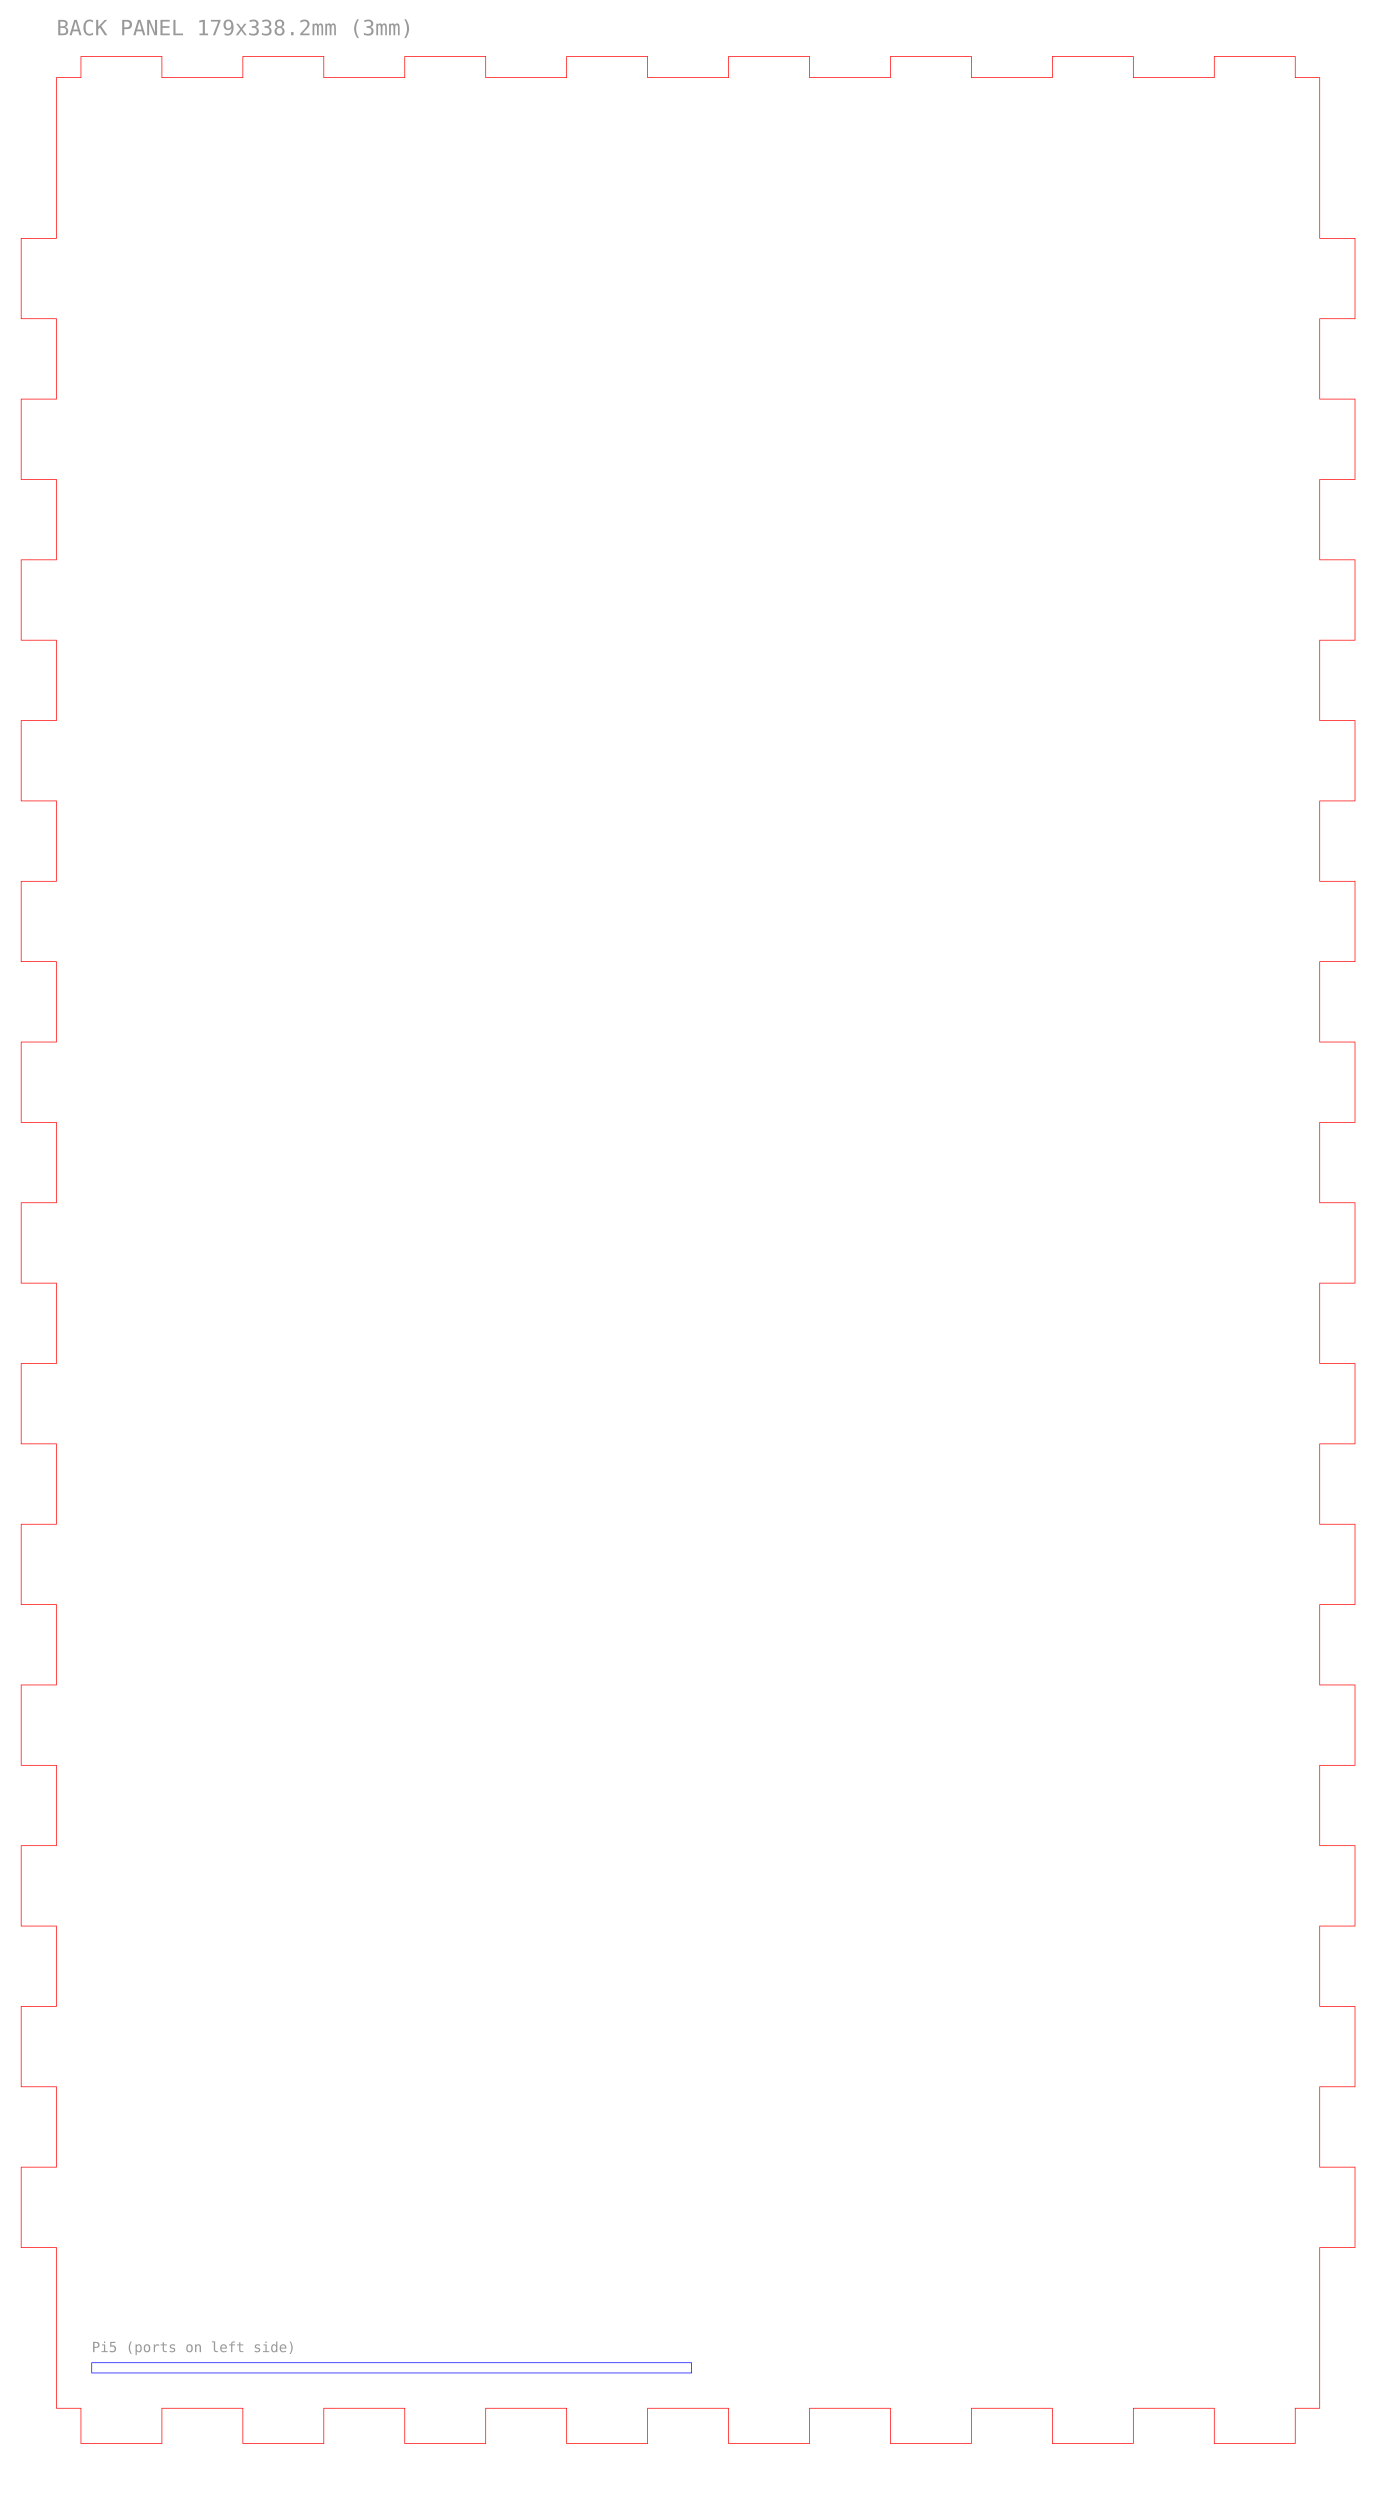
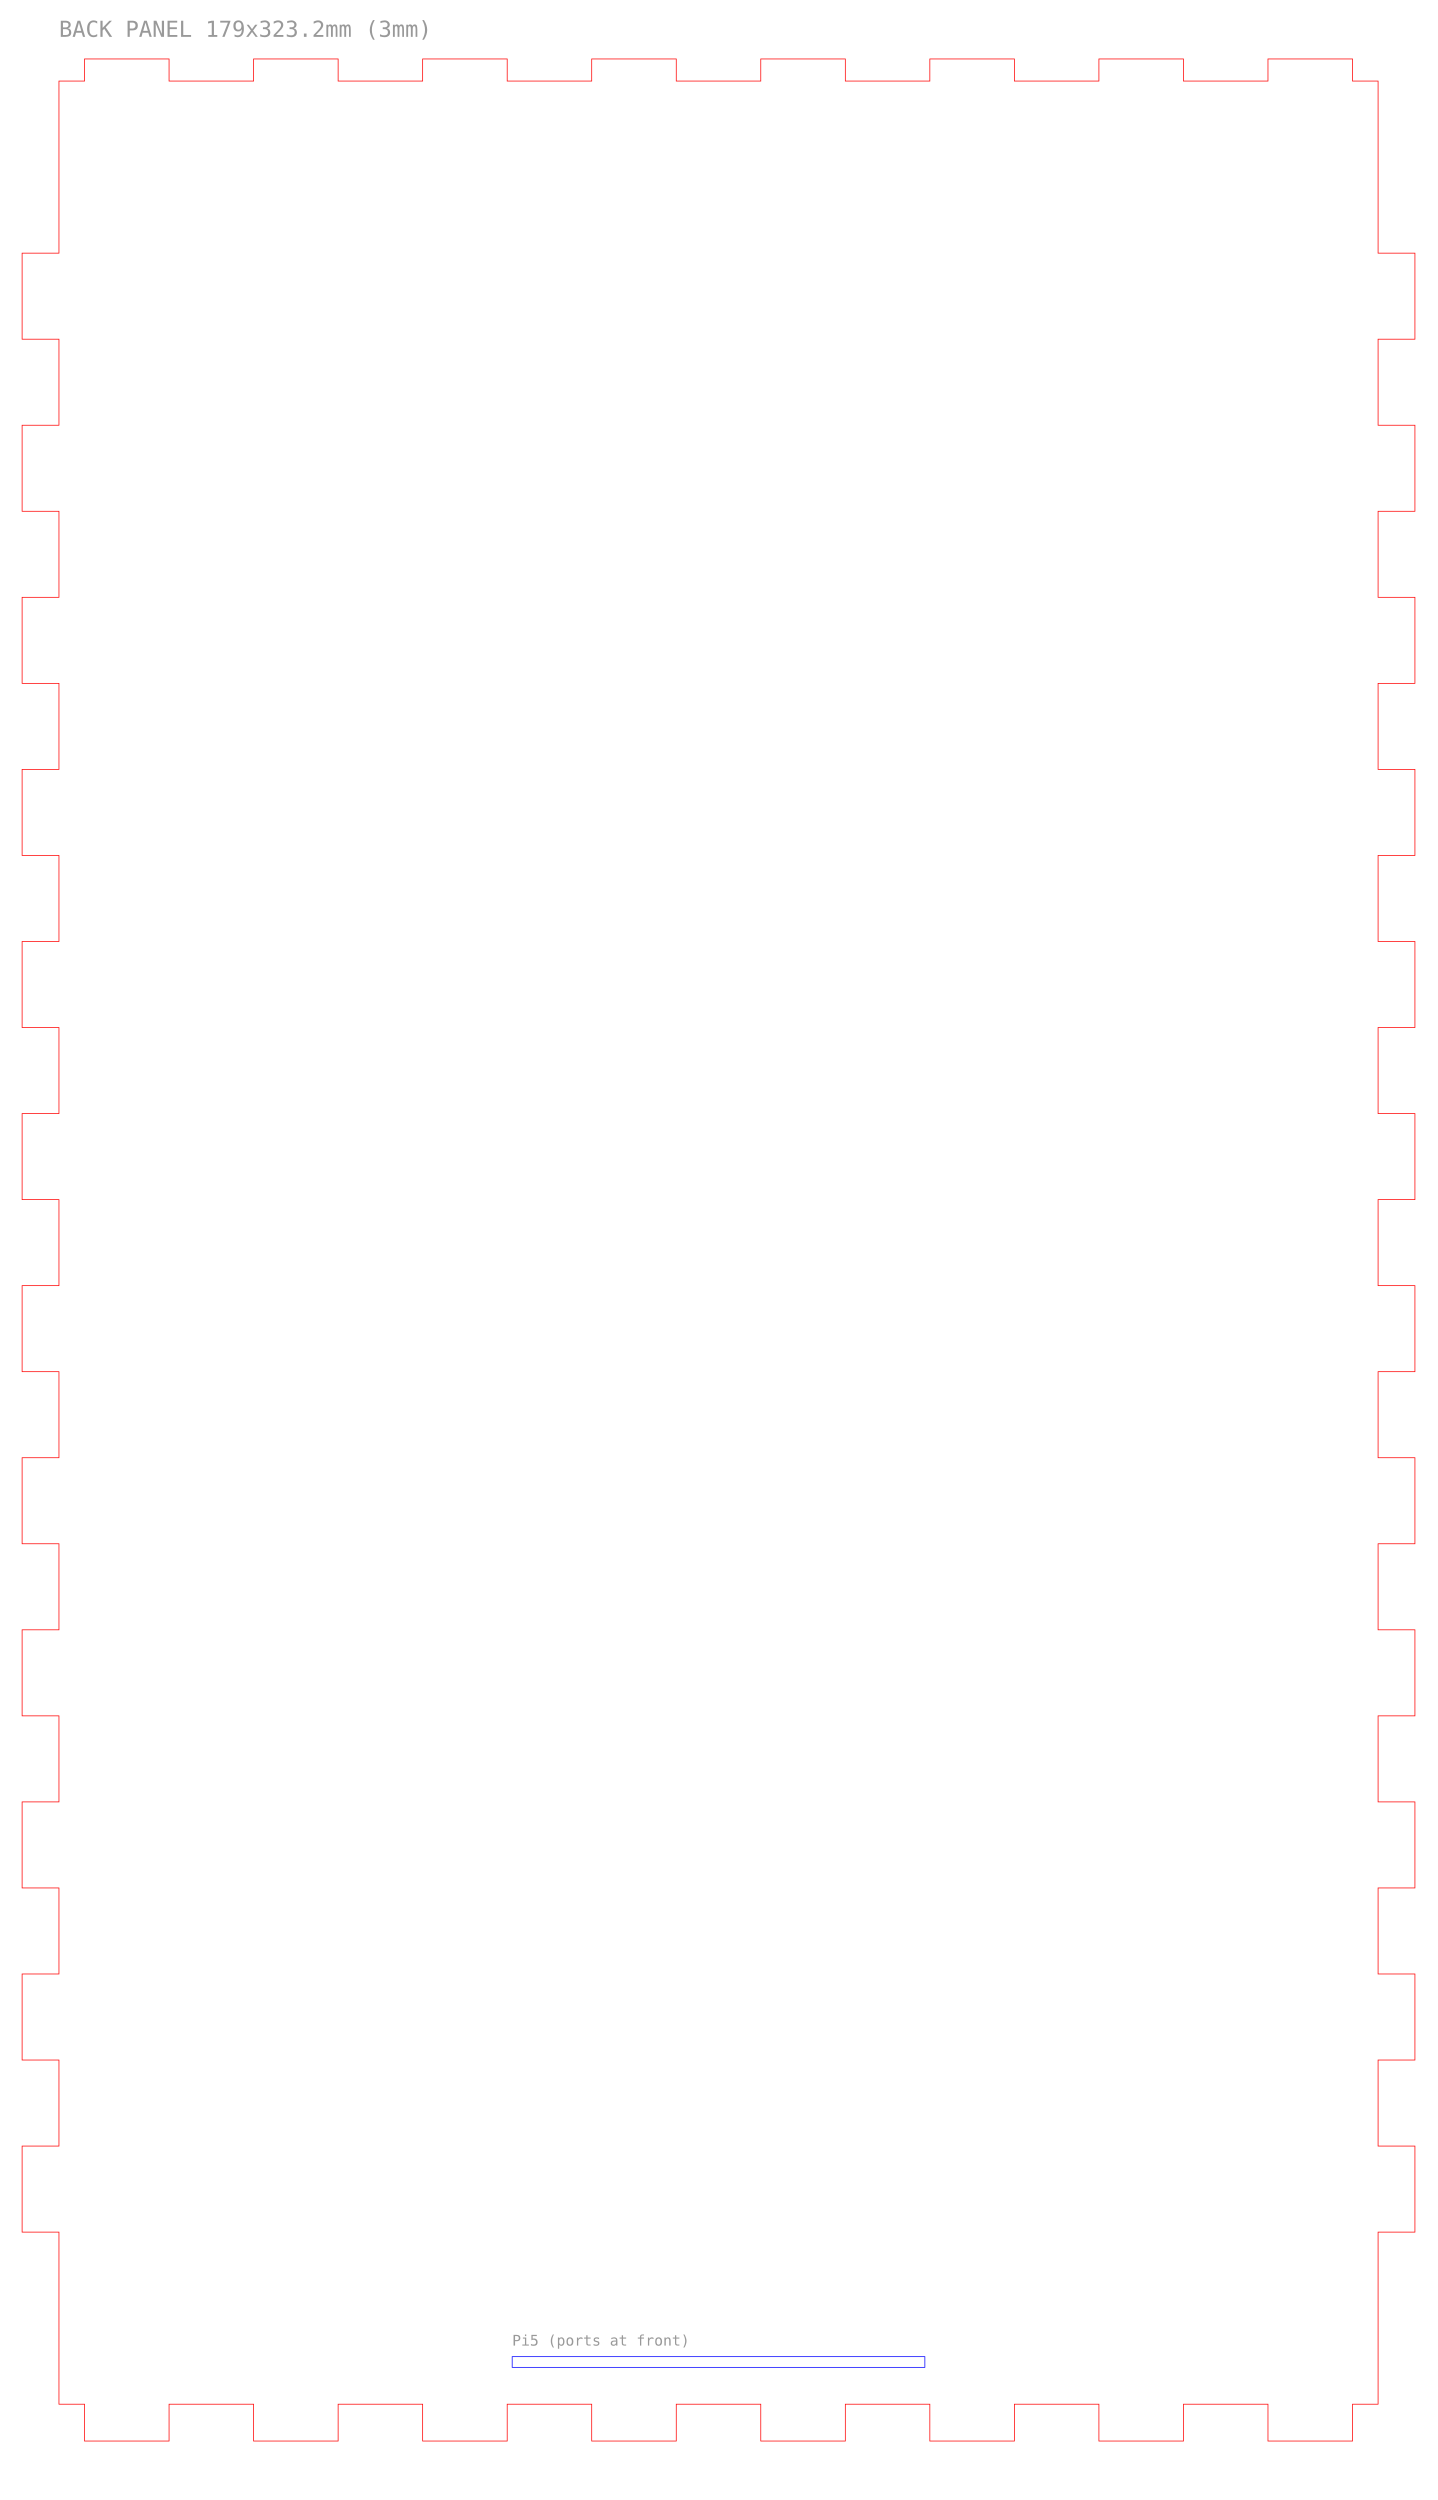
- <svg xmlns="http://www.w3.org/2000/svg" width="195mm" height="354.24mm" viewBox="0 0 195 354.24">
-   <text x="8" y="5" font-size="3" fill="#999" font-family="monospace">BACK PANEL 179x338.2mm (3mm)</text>
-   <path d="M 8,11 L 11.471,11 L 11.471,8 L 22.941,8 L 22.941,11 L 34.412,11 L 34.412,8 L 45.882,8 L 45.882,11 L 57.353,11 L 57.353,8 L 68.824,8 L 68.824,11 L 80.294,11 L 80.294,8 L 91.765,8 L 91.765,11 L 103.235,11 L 103.235,8 L 114.706,8 L 114.706,11 L 126.176,11 L 126.176,8 L 137.647,8 L 137.647,11 L 149.118,11 L 149.118,8 L 160.588,8 L 160.588,11 L 172.059,11 L 172.059,8 L 183.529,8 L 183.529,11 L 187,11 L 187,22.388 L 187,33.775 L 192,33.775 L 192,45.163 L 187,45.163 L 187,56.55 L 192,56.55 L 192,67.938 L 187,67.938 L 187,79.326 L 192,79.326 L 192,90.713 L 187,90.713 L 187,102.101 L 192,102.101 L 192,113.488 L 187,113.488 L 187,124.876 L 192,124.876 L 192,136.263 L 187,136.263 L 187,147.651 L 192,147.651 L 192,159.039 L 187,159.039 L 187,170.426 L 192,170.426 L 192,181.814 L 187,181.814 L 187,193.201 L 192,193.201 L 192,204.589 L 187,204.589 L 187,215.977 L 192,215.977 L 192,227.364 L 187,227.364 L 187,238.752 L 192,238.752 L 192,250.139 L 187,250.139 L 187,261.527 L 192,261.527 L 192,272.914 L 187,272.914 L 187,284.302 L 192,284.302 L 192,295.69 L 187,295.69 L 187,307.077 L 192,307.077 L 192,318.465 L 187,318.465 L 187,329.852 L 187,341.24 L 183.529,341.24 L 183.529,346.24 L 172.059,346.24 L 172.059,341.24 L 160.588,341.24 L 160.588,346.24 L 149.118,346.24 L 149.118,341.24 L 137.647,341.24 L 137.647,346.24 L 126.176,346.24 L 126.176,341.24 L 114.706,341.24 L 114.706,346.24 L 103.235,346.24 L 103.235,341.24 L 91.765,341.24 L 91.765,346.24 L 80.294,346.24 L 80.294,341.24 L 68.824,341.24 L 68.824,346.24 L 57.353,346.24 L 57.353,341.24 L 45.882,341.24 L 45.882,346.24 L 34.412,346.24 L 34.412,341.24 L 22.941,341.24 L 22.941,346.24 L 11.471,346.24 L 11.471,341.24 L 8,341.24 L 8,329.852 L 8,318.465 L 3,318.465 L 3,307.077 L 8,307.077 L 8,295.69 L 3,295.69 L 3,284.302 L 8,284.302 L 8,272.914 L 3,272.914 L 3,261.527 L 8,261.527 L 8,250.139 L 3,250.139 L 3,238.752 L 8,238.752 L 8,227.364 L 3,227.364 L 3,215.977 L 8,215.977 L 8,204.589 L 3,204.589 L 3,193.201 L 8,193.201 L 8,181.814 L 3,181.814 L 3,170.426 L 8,170.426 L 8,159.039 L 3,159.039 L 3,147.651 L 8,147.651 L 8,136.263 L 3,136.263 L 3,124.876 L 8,124.876 L 8,113.488 L 3,113.488 L 3,102.101 L 8,102.101 L 8,90.713 L 3,90.713 L 3,79.326 L 8,79.326 L 8,67.938 L 3,67.938 L 3,56.55 L 8,56.55 L 8,45.163 L 3,45.163 L 3,33.775 L 8,33.775 L 8,22.388 Z" fill="none" stroke="#ff0000" stroke-width="0.1" />
-   <rect x="13" y="334.79" width="85" height="1.45" fill="none" stroke="#0000ff" stroke-width="0.1" />
-   <text x="13" y="333.29" font-size="2" fill="#999" font-family="monospace">Pi5 (ports on left side)</text>
+ <svg xmlns="http://www.w3.org/2000/svg" width="195mm" height="339.24mm" viewBox="0 0 195 339.24">
+   <text x="8" y="5" font-size="3" fill="#999" font-family="monospace">BACK PANEL 179x323.2mm (3mm)</text>
+   <path d="M 8,11 L 11.471,11 L 11.471,8 L 22.941,8 L 22.941,11 L 34.412,11 L 34.412,8 L 45.882,8 L 45.882,11 L 57.353,11 L 57.353,8 L 68.824,8 L 68.824,11 L 80.294,11 L 80.294,8 L 91.765,8 L 91.765,11 L 103.235,11 L 103.235,8 L 114.706,8 L 114.706,11 L 126.176,11 L 126.176,8 L 137.647,8 L 137.647,11 L 149.118,11 L 149.118,8 L 160.588,8 L 160.588,11 L 172.059,11 L 172.059,8 L 183.529,8 L 183.529,11 L 187,11 L 187,22.676 L 187,34.351 L 192,34.351 L 192,46.027 L 187,46.027 L 187,57.702 L 192,57.702 L 192,69.378 L 187,69.378 L 187,81.053 L 192,81.053 L 192,92.729 L 187,92.729 L 187,104.404 L 192,104.404 L 192,116.08 L 187,116.08 L 187,127.756 L 192,127.756 L 192,139.431 L 187,139.431 L 187,151.107 L 192,151.107 L 192,162.782 L 187,162.782 L 187,174.458 L 192,174.458 L 192,186.133 L 187,186.133 L 187,197.809 L 192,197.809 L 192,209.484 L 187,209.484 L 187,221.16 L 192,221.16 L 192,232.836 L 187,232.836 L 187,244.511 L 192,244.511 L 192,256.187 L 187,256.187 L 187,267.862 L 192,267.862 L 192,279.538 L 187,279.538 L 187,291.213 L 192,291.213 L 192,302.889 L 187,302.889 L 187,314.564 L 187,326.24 L 183.529,326.24 L 183.529,331.24 L 172.059,331.24 L 172.059,326.24 L 160.588,326.24 L 160.588,331.24 L 149.118,331.24 L 149.118,326.24 L 137.647,326.24 L 137.647,331.24 L 126.176,331.24 L 126.176,326.24 L 114.706,326.24 L 114.706,331.24 L 103.235,331.24 L 103.235,326.24 L 91.765,326.24 L 91.765,331.24 L 80.294,331.24 L 80.294,326.24 L 68.824,326.24 L 68.824,331.24 L 57.353,331.24 L 57.353,326.24 L 45.882,326.24 L 45.882,331.24 L 34.412,331.24 L 34.412,326.24 L 22.941,326.24 L 22.941,331.24 L 11.471,331.24 L 11.471,326.24 L 8,326.24 L 8,314.564 L 8,302.889 L 3,302.889 L 3,291.213 L 8,291.213 L 8,279.538 L 3,279.538 L 3,267.862 L 8,267.862 L 8,256.187 L 3,256.187 L 3,244.511 L 8,244.511 L 8,232.836 L 3,232.836 L 3,221.16 L 8,221.16 L 8,209.484 L 3,209.484 L 3,197.809 L 8,197.809 L 8,186.133 L 3,186.133 L 3,174.458 L 8,174.458 L 8,162.782 L 3,162.782 L 3,151.107 L 8,151.107 L 8,139.431 L 3,139.431 L 3,127.756 L 8,127.756 L 8,116.08 L 3,116.08 L 3,104.404 L 8,104.404 L 8,92.729 L 3,92.729 L 3,81.053 L 8,81.053 L 8,69.378 L 3,69.378 L 3,57.702 L 8,57.702 L 8,46.027 L 3,46.027 L 3,34.351 L 8,34.351 L 8,22.676 Z" fill="none" stroke="#ff0000" stroke-width="0.1" />
+   <rect x="69.5" y="319.79" width="56" height="1.45" fill="none" stroke="#0000ff" stroke-width="0.1" />
+   <text x="69.5" y="318.29" font-size="2" fill="#999" font-family="monospace">Pi5 (ports at front)</text>
</svg>
